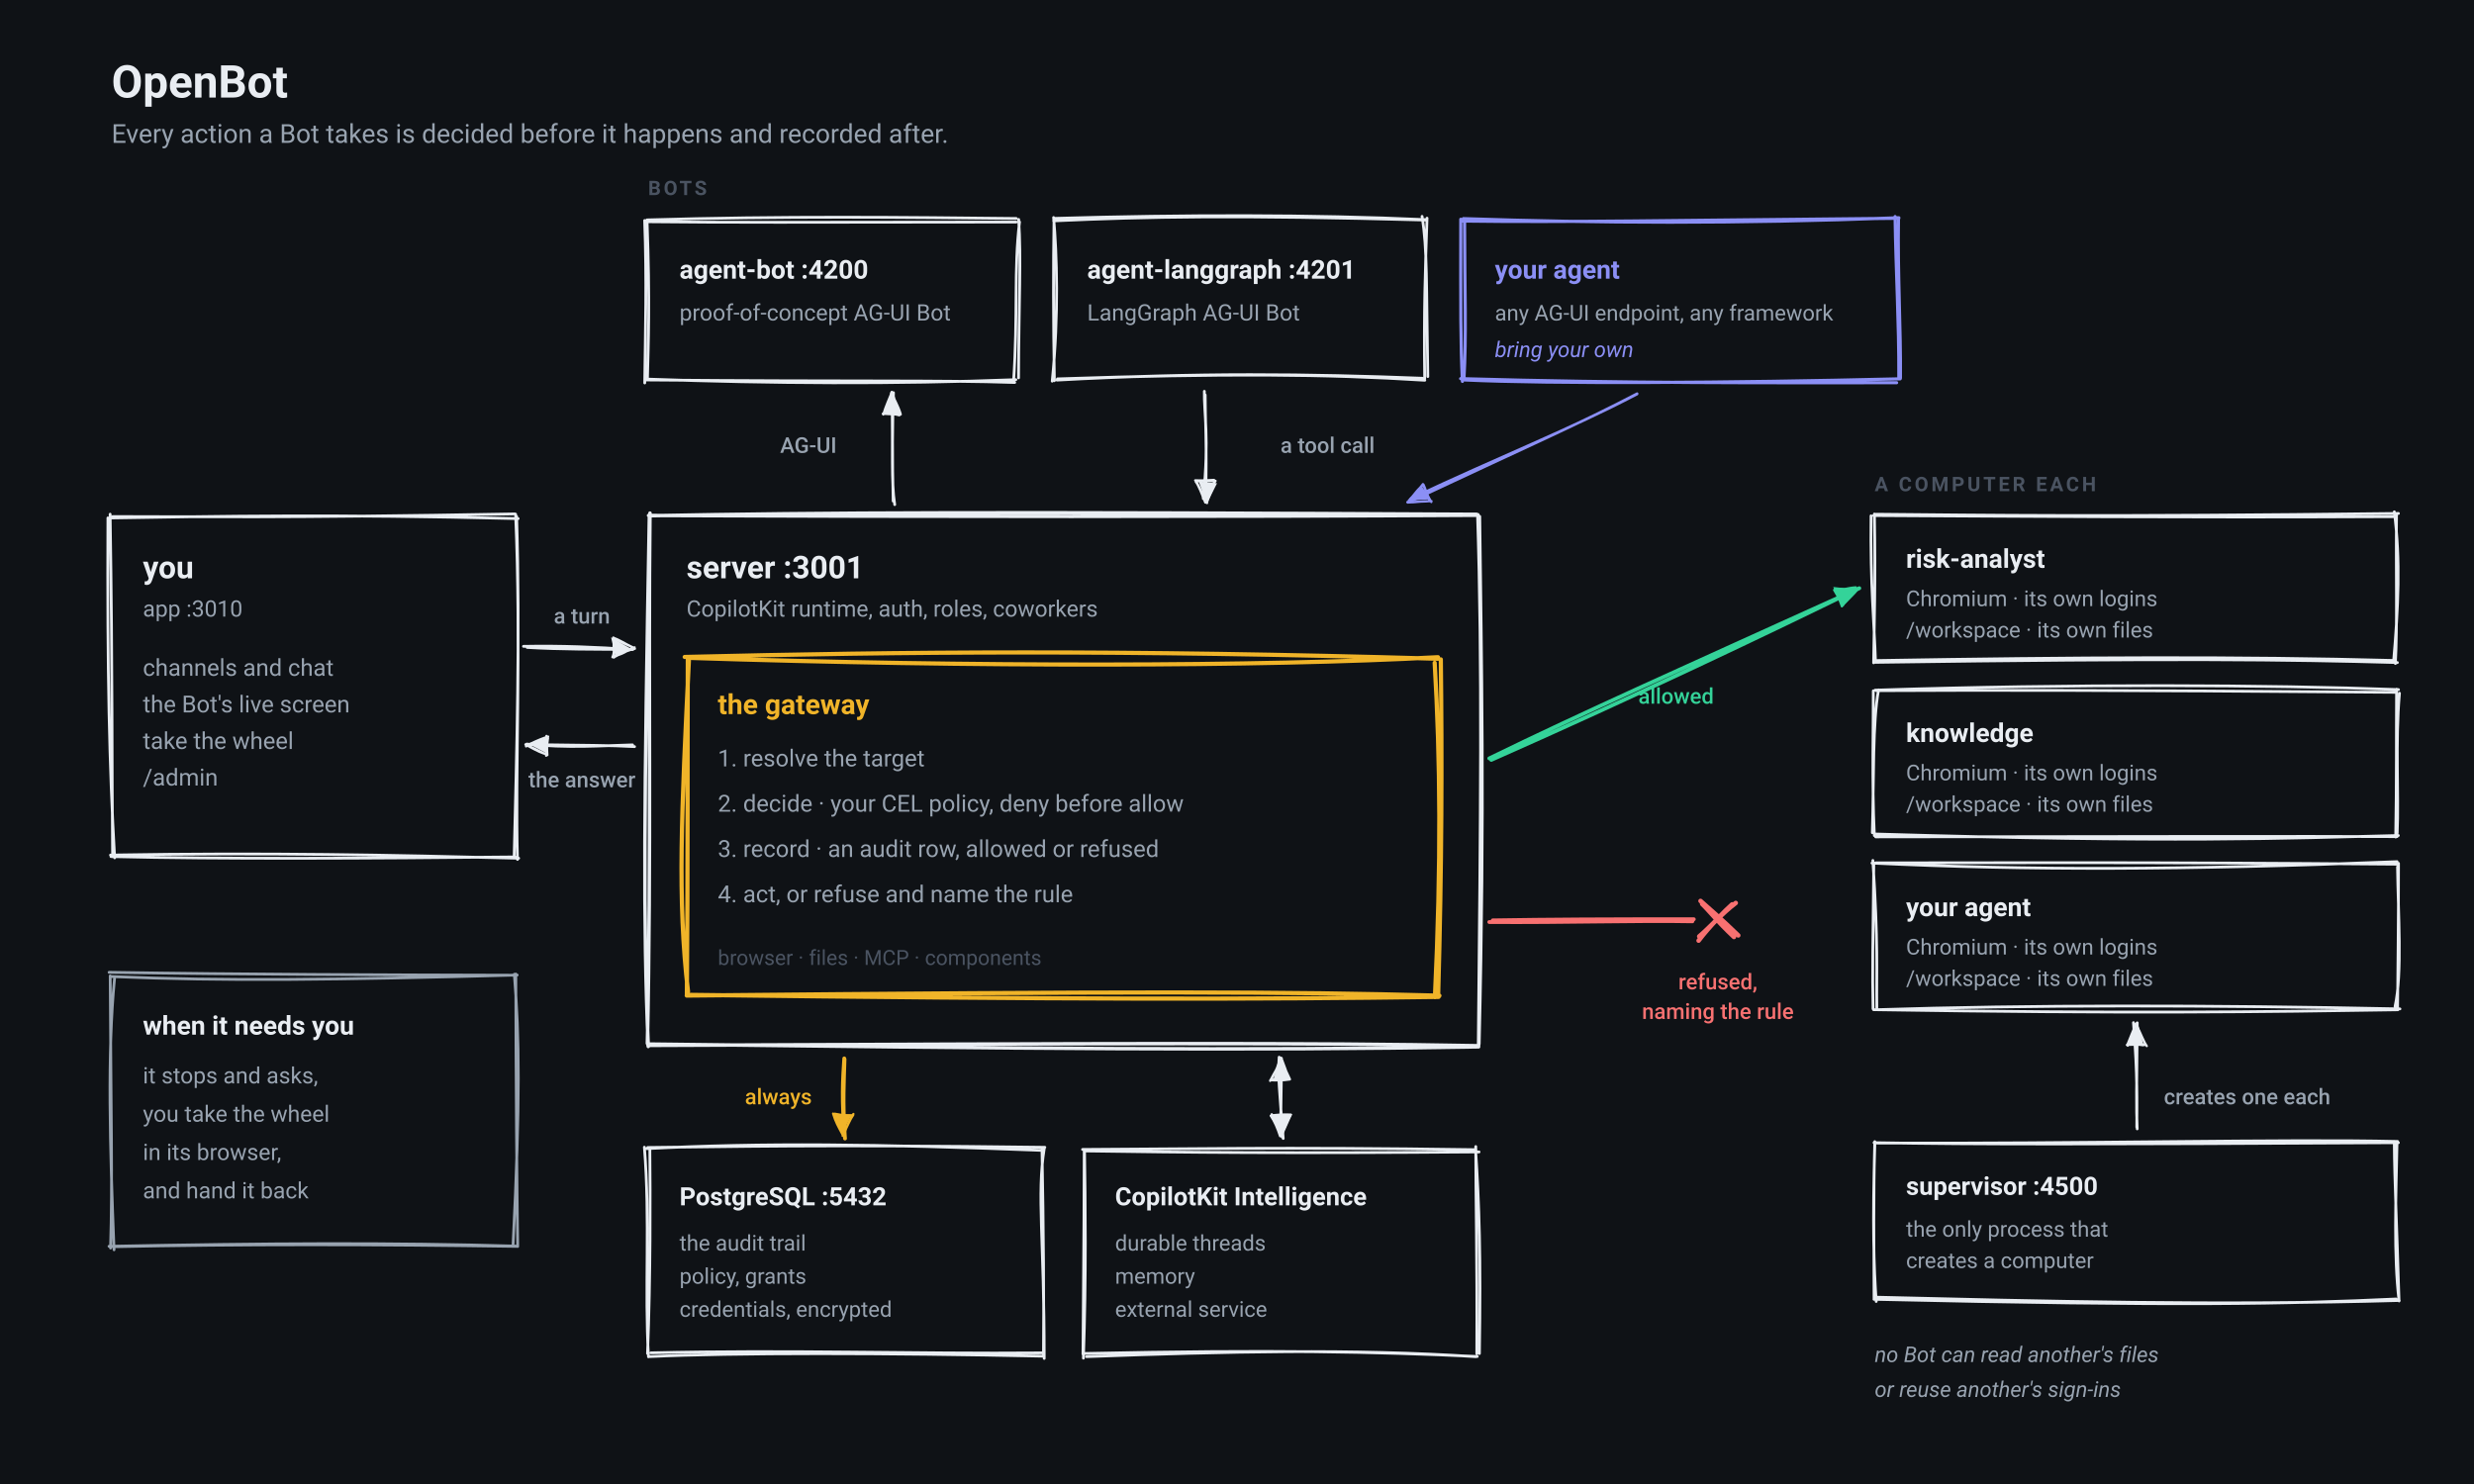
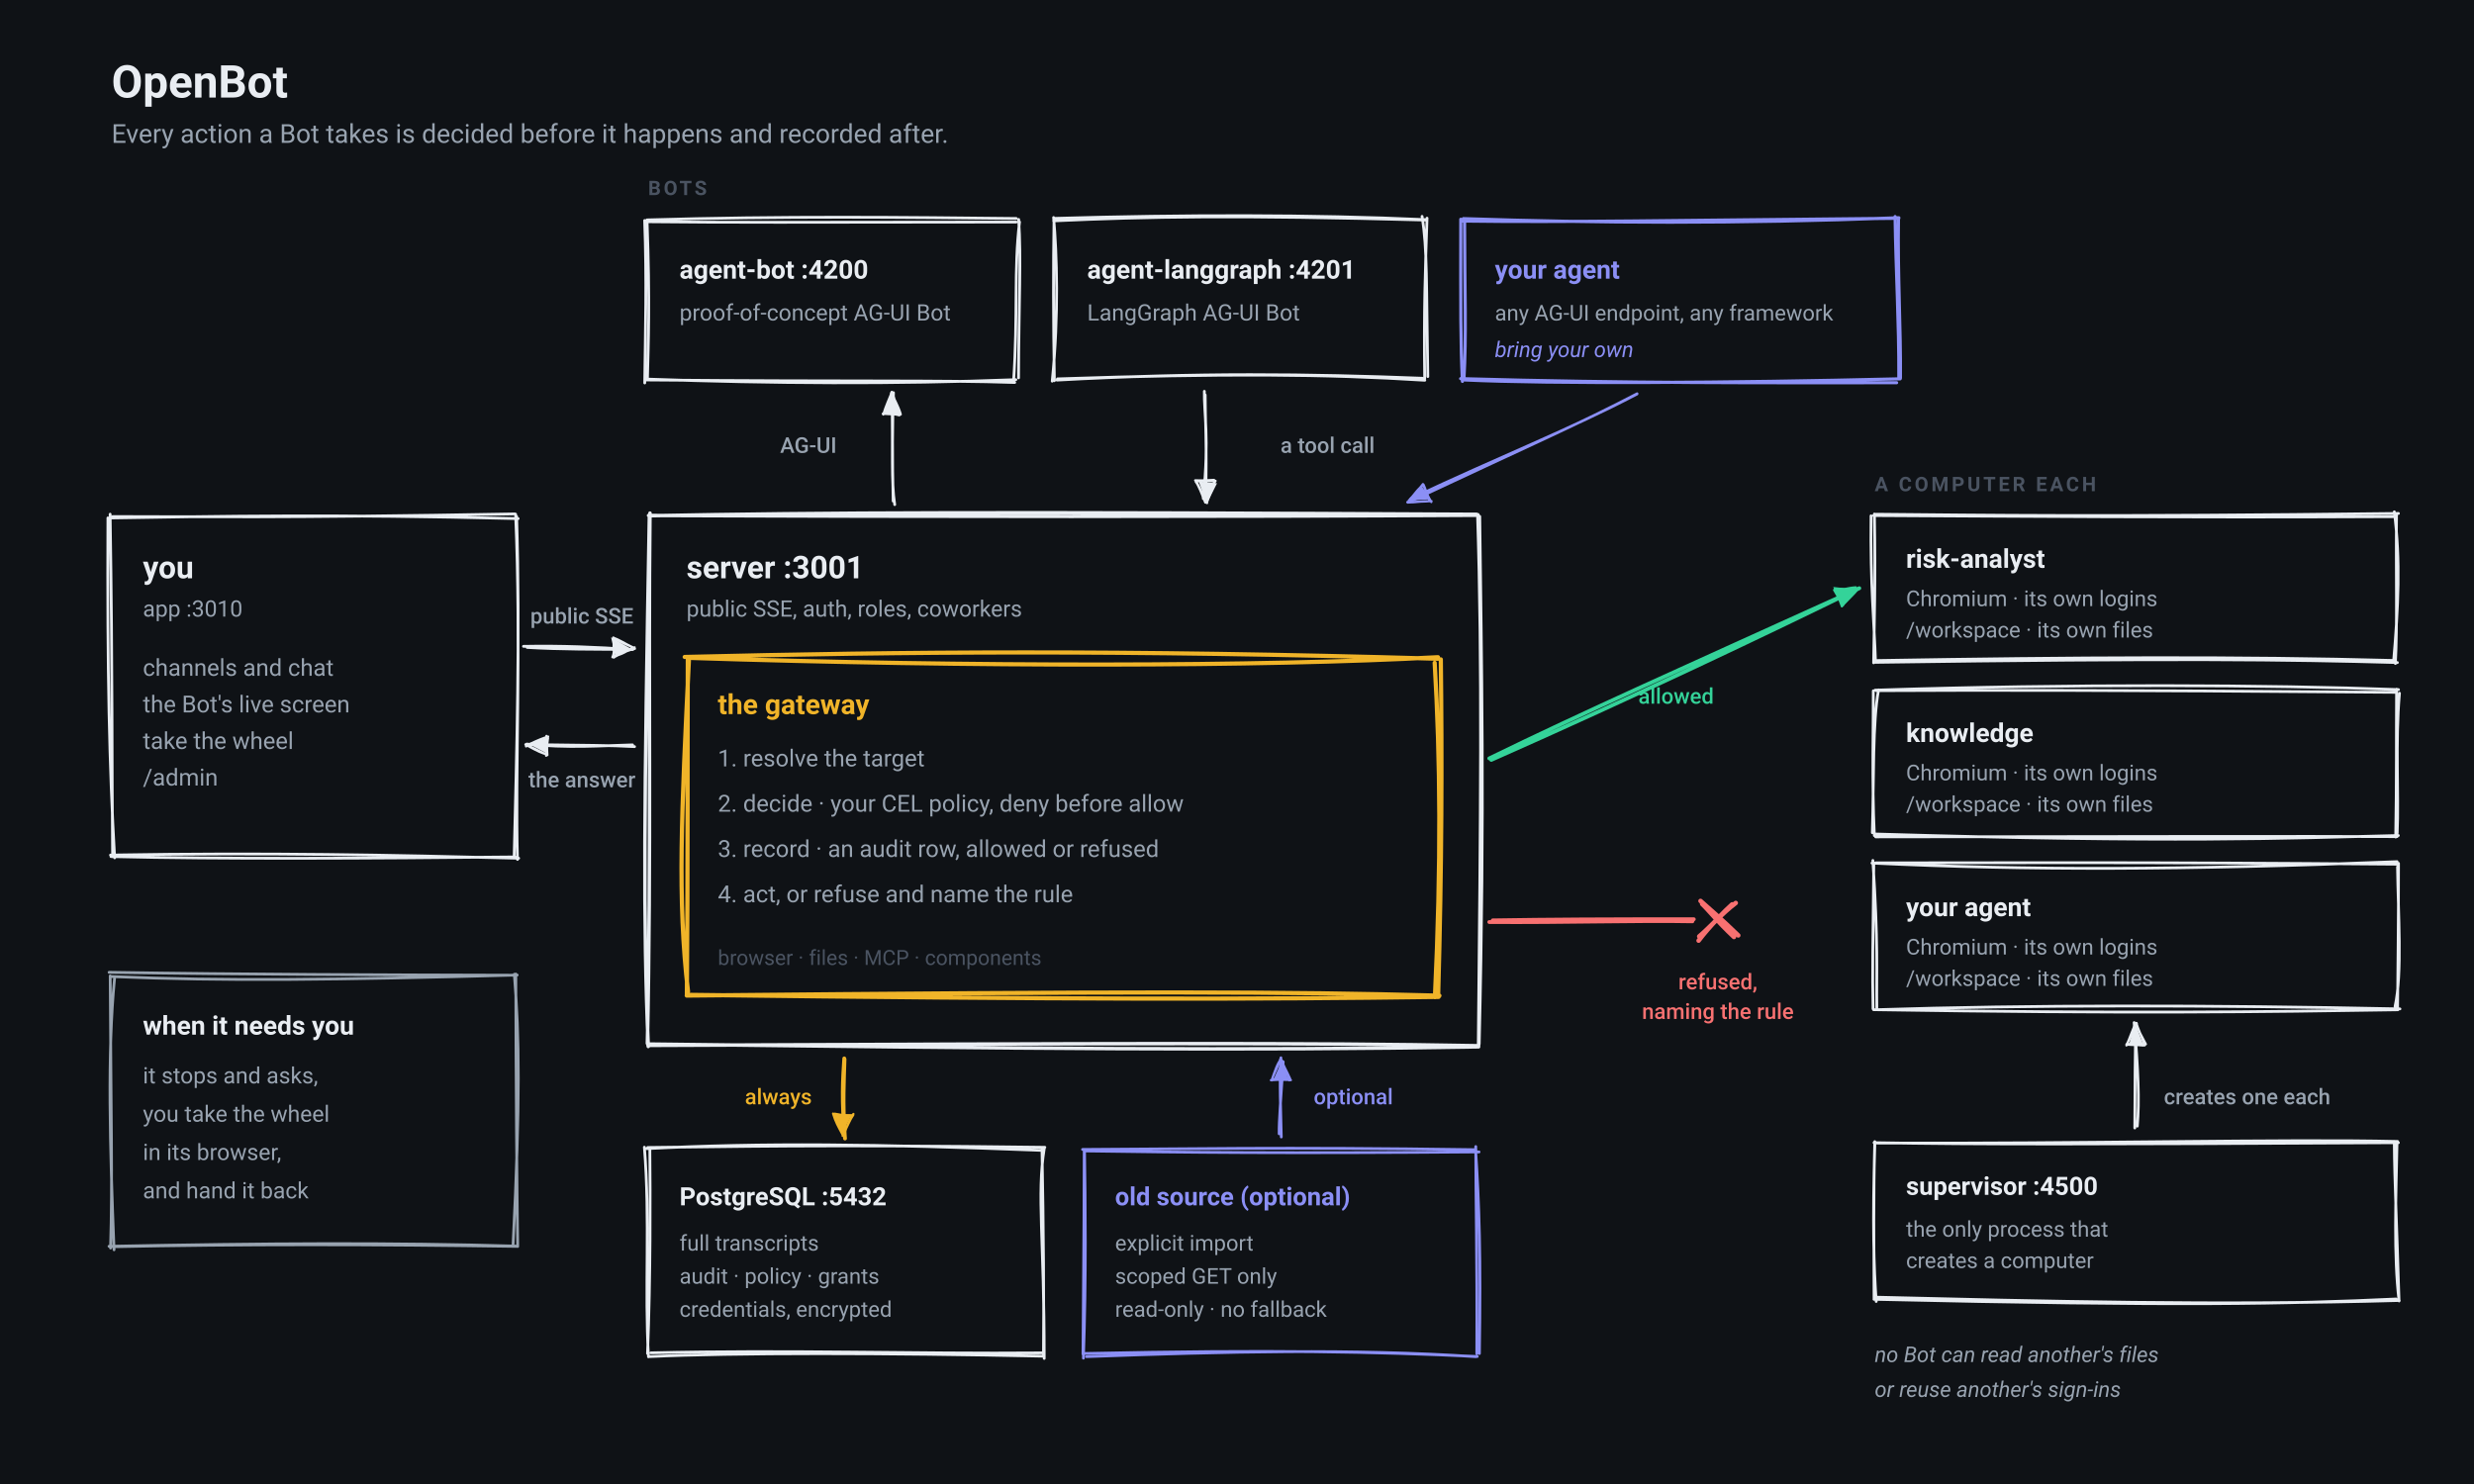
<svg xmlns="http://www.w3.org/2000/svg" viewBox="0 0 1420 852" width="1420" height="852" role="img">
  <rect width="1420" height="852" fill="#0f1216" />
  <text x="64" y="56" font-family="ui-sans-serif, -apple-system, &quot;Segoe UI&quot;, Roboto, &quot;Helvetica Neue&quot;, Arial, sans-serif" font-size="26" font-weight="700" fill="#e9edf2" text-anchor="start">OpenBot</text>
  <text x="64" y="82" font-family="ui-sans-serif, -apple-system, &quot;Segoe UI&quot;, Roboto, &quot;Helvetica Neue&quot;, Arial, sans-serif" font-size="15" font-weight="400" fill="#98a3b0" text-anchor="start">Every action a Bot takes is decided before it happens and recorded after.</text>
  <text x="372" y="112" font-family="ui-sans-serif, -apple-system, &quot;Segoe UI&quot;, Roboto, &quot;Helvetica Neue&quot;, Arial, sans-serif" font-size="11.5" font-weight="700" fill="#4a5361" text-anchor="start" letter-spacing="1.6">BOTS</text>
  <path d="M372.459 127.308 C414.776 127.759, 457.833 127.659, 583.253 127.486 M371.314 126.253 C447.726 123.952, 521.852 124.774, 583.301 125.438 M585.18 127.408 C581.847 154.688, 584.381 180.293, 581.723 219.523 M584.696 125.99 C586.201 148.555, 584.777 172.618, 584.612 216.954 M582.408 219.6 C539.665 218.165, 492.998 219.168, 370.501 218.146 M583.078 217.972 C513.37 220.622, 442.975 220.187, 372.597 217.689 M370.055 219.859 C370.41 190.429, 371.297 160.605, 370.005 126.592 M371.604 217.781 C372.11 196.383, 373.111 173.91, 371.39 126.774" fill="none" stroke="#e9edf2" stroke-width="1.6" stroke-linecap="round" stroke-linejoin="round" />
  <text x="390" y="160" font-family="ui-sans-serif, -apple-system, &quot;Segoe UI&quot;, Roboto, &quot;Helvetica Neue&quot;, Arial, sans-serif" font-size="15" font-weight="650" fill="#e9edf2" text-anchor="start">agent-bot :4200</text>
  <text x="390" y="184" font-family="ui-sans-serif, -apple-system, &quot;Segoe UI&quot;, Roboto, &quot;Helvetica Neue&quot;, Arial, sans-serif" font-size="13" font-weight="400" fill="#98a3b0" text-anchor="start">proof-of-concept AG-UI Bot</text>
  <path d="M604.775 126.801 C658.569 124.359, 709.445 123.363, 818.891 126.358 M605.577 125.367 C679.366 123.25, 752.602 123.122, 818.68 126.114 M816.214 124.226 C819.302 143.22, 818.592 161.637, 819.527 216.19 M819.073 125.246 C818.107 152.739, 817.177 180.29, 817.73 217.344 M816.418 217.164 C751.831 214.654, 687.014 213.821, 606.693 218.223 M817.783 218.312 C761.132 214.755, 702.33 214.284, 606.957 217.525 M603.944 218.849 C607.774 180.817, 606.609 145.481, 604.742 124.888 M605.182 218.568 C604.532 185.138, 604.558 150.418, 604.979 127.026" fill="none" stroke="#e9edf2" stroke-width="1.6" stroke-linecap="round" stroke-linejoin="round" />
  <text x="624" y="160" font-family="ui-sans-serif, -apple-system, &quot;Segoe UI&quot;, Roboto, &quot;Helvetica Neue&quot;, Arial, sans-serif" font-size="15" font-weight="650" fill="#e9edf2" text-anchor="start">agent-langgraph :4201</text>
  <text x="624" y="184" font-family="ui-sans-serif, -apple-system, &quot;Segoe UI&quot;, Roboto, &quot;Helvetica Neue&quot;, Arial, sans-serif" font-size="13" font-weight="400" fill="#98a3b0" text-anchor="start">LangGraph AG-UI Bot</text>
  <path d="M839.906 125.519 C917.269 128.1, 995.613 128.589, 1089.89 125.008 M839.221 126.903 C898.423 127.697, 957.675 126.537, 1089.867 125.323 M1087.726 124.33 C1088.194 156.991, 1089.996 184.306, 1089.874 216.835 M1089.658 125.969 C1089.12 156.892, 1091.049 189.556, 1090.784 217.05 M1088.611 219.723 C1012.727 219.721, 934.839 220.149, 838.354 217.387 M1090.652 217.49 C991.343 219.886, 890.466 220.45, 840.771 218.144 M839.382 218.97 C838.286 197.424, 838.387 177.494, 838.441 125.879 M840.237 218.084 C841.74 192.565, 840.685 167.963, 840.605 125.642" fill="none" stroke="#8b8ff5" stroke-width="1.8" stroke-linecap="round" stroke-linejoin="round" />
  <text x="858" y="160" font-family="ui-sans-serif, -apple-system, &quot;Segoe UI&quot;, Roboto, &quot;Helvetica Neue&quot;, Arial, sans-serif" font-size="15" font-weight="650" fill="#8b8ff5" text-anchor="start">your agent</text>
  <text x="858" y="184" font-family="ui-sans-serif, -apple-system, &quot;Segoe UI&quot;, Roboto, &quot;Helvetica Neue&quot;, Arial, sans-serif" font-size="12.5" font-weight="400" fill="#98a3b0" text-anchor="start">any AG-UI endpoint, any framework</text>
  <text x="858" y="205" font-family="ui-sans-serif, -apple-system, &quot;Segoe UI&quot;, Roboto, &quot;Helvetica Neue&quot;, Arial, sans-serif" font-size="12.5" font-weight="400" fill="#8b8ff5" text-anchor="start" font-style="italic">bring your own</text>
  <path d="M63.298 297.379 C127.123 296.37, 191.551 295.131, 297.404 297.747 M64.666 296.566 C112.324 296.547, 160.372 297.472, 295.569 295.049 M295.945 295.212 C299.226 371.004, 295.585 443.025, 297.015 493.427 M296.53 296.524 C298.567 364.901, 296.521 432.804, 295.105 491.936 M297.697 492.735 C224.971 490.885, 153.533 489.401, 63.433 490.908 M295.602 491.99 C211.51 492.823, 126.369 493.289, 63.698 491.771 M65.799 492.517 C62.784 439.721, 61.525 387.807, 61.942 297.343 M64.639 491.875 C64.125 439.873, 64.666 388.663, 63.212 295.214" fill="none" stroke="#e9edf2" stroke-width="1.6" stroke-linecap="round" stroke-linejoin="round" />
  <text x="82" y="332" font-family="ui-sans-serif, -apple-system, &quot;Segoe UI&quot;, Roboto, &quot;Helvetica Neue&quot;, Arial, sans-serif" font-size="18" font-weight="700" fill="#e9edf2" text-anchor="start">you</text>
  <text x="82" y="354" font-family="ui-sans-serif, -apple-system, &quot;Segoe UI&quot;, Roboto, &quot;Helvetica Neue&quot;, Arial, sans-serif" font-size="13" font-weight="400" fill="#98a3b0" text-anchor="start">app :3010</text>
  <text x="82" y="388" font-family="ui-sans-serif, -apple-system, &quot;Segoe UI&quot;, Roboto, &quot;Helvetica Neue&quot;, Arial, sans-serif" font-size="13.5" font-weight="400" fill="#98a3b0" text-anchor="start">channels and chat</text>
  <text x="82" y="409" font-family="ui-sans-serif, -apple-system, &quot;Segoe UI&quot;, Roboto, &quot;Helvetica Neue&quot;, Arial, sans-serif" font-size="13.5" font-weight="400" fill="#98a3b0" text-anchor="start">the Bot's live screen</text>
  <text x="82" y="430" font-family="ui-sans-serif, -apple-system, &quot;Segoe UI&quot;, Roboto, &quot;Helvetica Neue&quot;, Arial, sans-serif" font-size="13.5" font-weight="400" fill="#98a3b0" text-anchor="start">take the wheel</text>
  <text x="82" y="451" font-family="ui-sans-serif, -apple-system, &quot;Segoe UI&quot;, Roboto, &quot;Helvetica Neue&quot;, Arial, sans-serif" font-size="13.5" font-weight="400" fill="#98a3b0" text-anchor="start">/admin</text>
  <path d="M62.618 558.233 C140.549 559.474, 219.315 559.708, 294.366 559.89 M64.03 560.67 C128.766 563.401, 192.675 562.61, 296.849 559.797 M295.214 559.326 C298.099 595.183, 298.646 631.395, 294.505 714.323 M296.054 559.219 C296.111 618.911, 296.668 680.904, 297.139 715.631 M297.08 715.436 C224.63 713.31, 152.946 713.751, 62.575 715.523 M296.772 715.583 C216.573 714.389, 136.859 714.234, 64.773 715.767 M65.457 717.532 C63.099 657.93, 61.582 604.659, 65.744 561.775 M63.45 716.542 C64.656 678.279, 63.682 641.271, 63.249 560.292" fill="none" stroke="#98a3b0" stroke-width="1.6" stroke-linecap="round" stroke-linejoin="round" />
  <text x="82" y="594" font-family="ui-sans-serif, -apple-system, &quot;Segoe UI&quot;, Roboto, &quot;Helvetica Neue&quot;, Arial, sans-serif" font-size="15" font-weight="650" fill="#e9edf2" text-anchor="start">when it needs you</text>
  <text x="82" y="622" font-family="ui-sans-serif, -apple-system, &quot;Segoe UI&quot;, Roboto, &quot;Helvetica Neue&quot;, Arial, sans-serif" font-size="13" font-weight="400" fill="#98a3b0" text-anchor="start">it stops and asks,</text>
  <text x="82" y="644" font-family="ui-sans-serif, -apple-system, &quot;Segoe UI&quot;, Roboto, &quot;Helvetica Neue&quot;, Arial, sans-serif" font-size="13" font-weight="400" fill="#98a3b0" text-anchor="start">you take the wheel</text>
  <text x="82" y="666" font-family="ui-sans-serif, -apple-system, &quot;Segoe UI&quot;, Roboto, &quot;Helvetica Neue&quot;, Arial, sans-serif" font-size="13" font-weight="400" fill="#98a3b0" text-anchor="start">in its browser,</text>
  <text x="82" y="688" font-family="ui-sans-serif, -apple-system, &quot;Segoe UI&quot;, Roboto, &quot;Helvetica Neue&quot;, Arial, sans-serif" font-size="13" font-weight="400" fill="#98a3b0" text-anchor="start">and hand it back</text>
  <path d="M372.666 296.114 C472.135 294.19, 573.463 293.818, 847.536 295.282 M372.242 295.947 C534.935 296.615, 698.176 296.701, 848.25 295.81 M849.137 296.56 C850.056 378.356, 852.059 463.115, 848.826 599.328 M848.261 295.527 C851.032 381.47, 849.981 467.878, 848.684 600.34 M848.664 601.006 C715.902 603.305, 584.808 602.01, 372.817 599.429 M848.373 600.375 C749.185 598.589, 650.133 598.995, 371.913 600.183 M371.57 599.054 C373.88 492.79, 372.028 388.131, 373.064 294.576 M372.084 600.81 C369.066 529.712, 369.759 460.592, 372.727 295.705" fill="none" stroke="#e9edf2" stroke-width="2" stroke-linecap="round" stroke-linejoin="round" />
  <text x="394" y="332" font-family="ui-sans-serif, -apple-system, &quot;Segoe UI&quot;, Roboto, &quot;Helvetica Neue&quot;, Arial, sans-serif" font-size="18" font-weight="700" fill="#e9edf2" text-anchor="start">server :3001</text>
-   <text x="394" y="354" font-family="ui-sans-serif, -apple-system, &quot;Segoe UI&quot;, Roboto, &quot;Helvetica Neue&quot;, Arial, sans-serif" font-size="13" font-weight="400" fill="#98a3b0" text-anchor="start">CopilotKit runtime, auth, roles, coworkers</text>
+   <text x="394" y="354" font-family="ui-sans-serif, -apple-system, &quot;Segoe UI&quot;, Roboto, &quot;Helvetica Neue&quot;, Arial, sans-serif" font-size="13" font-weight="400" fill="#98a3b0" text-anchor="start">public SSE, auth, roles, coworkers</text>
  <path d="M392.995 377.179 C519.336 374.094, 643.5 372.982, 825.313 378.201 M394.647 377.676 C558.901 383.001, 724.277 382.766, 825.351 377.308 M823.457 380.547 C826.71 436.629, 827.253 494.809, 823.598 572.51 M826.984 378.566 C827.643 436.463, 827.588 494.995, 825.464 571.348 M825.71 572.346 C719.046 573.788, 612.091 573.859, 395.198 571.165 M826.188 571.632 C739.258 569.259, 651.788 569.13, 394.171 571.58 M394.911 569.247 C388.689 516.669, 391.217 465.314, 395.407 379.242 M394.24 571.586 C394.847 500.406, 394.544 428.899, 394.773 378.821" fill="none" stroke="#f0b429" stroke-width="2.4" stroke-linecap="round" stroke-linejoin="round" />
  <text x="412" y="410" font-family="ui-sans-serif, -apple-system, &quot;Segoe UI&quot;, Roboto, &quot;Helvetica Neue&quot;, Arial, sans-serif" font-size="16" font-weight="700" fill="#f0b429" text-anchor="start">the gateway</text>
  <text x="412" y="440" font-family="ui-sans-serif, -apple-system, &quot;Segoe UI&quot;, Roboto, &quot;Helvetica Neue&quot;, Arial, sans-serif" font-size="13.5" font-weight="400" fill="#98a3b0" text-anchor="start">1.  resolve the target</text>
  <text x="412" y="466" font-family="ui-sans-serif, -apple-system, &quot;Segoe UI&quot;, Roboto, &quot;Helvetica Neue&quot;, Arial, sans-serif" font-size="13.5" font-weight="400" fill="#98a3b0" text-anchor="start">2.  decide  ·  your CEL policy, deny before allow</text>
  <text x="412" y="492" font-family="ui-sans-serif, -apple-system, &quot;Segoe UI&quot;, Roboto, &quot;Helvetica Neue&quot;, Arial, sans-serif" font-size="13.5" font-weight="400" fill="#98a3b0" text-anchor="start">3.  record  ·  an audit row, allowed or refused</text>
  <text x="412" y="518" font-family="ui-sans-serif, -apple-system, &quot;Segoe UI&quot;, Roboto, &quot;Helvetica Neue&quot;, Arial, sans-serif" font-size="13.5" font-weight="400" fill="#98a3b0" text-anchor="start">4.  act, or refuse and name the rule</text>
  <text x="412" y="554" font-family="ui-sans-serif, -apple-system, &quot;Segoe UI&quot;, Roboto, &quot;Helvetica Neue&quot;, Arial, sans-serif" font-size="12" font-weight="400" fill="#4a5361" text-anchor="start">browser · files · MCP · components</text>
  <text x="1076" y="282" font-family="ui-sans-serif, -apple-system, &quot;Segoe UI&quot;, Roboto, &quot;Helvetica Neue&quot;, Arial, sans-serif" font-size="11.5" font-weight="700" fill="#4a5361" text-anchor="start" letter-spacing="1.6">A COMPUTER EACH</text>
  <path d="M1076.763 295.232 C1140.317 295.761, 1202.844 296.835, 1376.637 294.774 M1075.407 295.99 C1161.641 296.389, 1246.864 297.226, 1375.172 296.616 M1374.263 293.828 C1377.874 321.874, 1376.554 348.479, 1373.84 379.854 M1375.528 295.832 C1375.132 328.574, 1376.084 359.577, 1374.867 380.933 M1374.518 379.209 C1285.534 376.82, 1190.836 377.327, 1077.075 379.237 M1376.021 380.401 C1312.647 378.627, 1248.662 377.819, 1075.793 380.269 M1076.472 379.818 C1075.826 358.205, 1073.45 336.891, 1073.924 296.15 M1075.405 380.533 C1075.717 357.427, 1076.542 335.367, 1075.857 295.111" fill="none" stroke="#e9edf2" stroke-width="1.6" stroke-linecap="round" stroke-linejoin="round" />
  <text x="1094" y="326" font-family="ui-sans-serif, -apple-system, &quot;Segoe UI&quot;, Roboto, &quot;Helvetica Neue&quot;, Arial, sans-serif" font-size="15" font-weight="650" fill="#e9edf2" text-anchor="start">risk-analyst</text>
  <text x="1094" y="348" font-family="ui-sans-serif, -apple-system, &quot;Segoe UI&quot;, Roboto, &quot;Helvetica Neue&quot;, Arial, sans-serif" font-size="12.5" font-weight="400" fill="#98a3b0" text-anchor="start">Chromium · its own logins</text>
  <text x="1094" y="366" font-family="ui-sans-serif, -apple-system, &quot;Segoe UI&quot;, Roboto, &quot;Helvetica Neue&quot;, Arial, sans-serif" font-size="12.5" font-weight="400" fill="#98a3b0" text-anchor="start">/workspace · its own files</text>
  <path d="M1076.883 396.513 C1140.348 396.245, 1202.038 396.093, 1375.539 397.481 M1076.24 396.233 C1188.403 392.577, 1302.942 393.128, 1376.68 395.909 M1377.225 398.007 C1374.754 426.075, 1376.883 456.166, 1375.92 478.307 M1375.565 395.67 C1375.371 422.038, 1375.645 449.677, 1375.057 480.57 M1376.576 479.685 C1311.647 481.285, 1247.368 483.897, 1076.375 478.825 M1375.831 480.326 C1315.246 480.087, 1253.294 480.231, 1076.57 480.468 M1074.663 478.062 C1075.614 445.956, 1074.764 414.868, 1078.223 396.063 M1075.828 479.732 C1074.315 447.446, 1075.323 415.782, 1075.223 396.621" fill="none" stroke="#e9edf2" stroke-width="1.6" stroke-linecap="round" stroke-linejoin="round" />
  <text x="1094" y="426" font-family="ui-sans-serif, -apple-system, &quot;Segoe UI&quot;, Roboto, &quot;Helvetica Neue&quot;, Arial, sans-serif" font-size="15" font-weight="650" fill="#e9edf2" text-anchor="start">knowledge</text>
  <text x="1094" y="448" font-family="ui-sans-serif, -apple-system, &quot;Segoe UI&quot;, Roboto, &quot;Helvetica Neue&quot;, Arial, sans-serif" font-size="12.5" font-weight="400" fill="#98a3b0" text-anchor="start">Chromium · its own logins</text>
  <text x="1094" y="466" font-family="ui-sans-serif, -apple-system, &quot;Segoe UI&quot;, Roboto, &quot;Helvetica Neue&quot;, Arial, sans-serif" font-size="12.5" font-weight="400" fill="#98a3b0" text-anchor="start">/workspace · its own files</text>
  <path d="M1074.44 495.524 C1164.467 499.764, 1252.122 499.594, 1375.836 494.7 M1076.513 495.394 C1151.903 495.391, 1226.585 494.864, 1376.338 496.16 M1376.11 497.68 C1376.42 524.439, 1378.941 558.637, 1374.685 577.905 M1376.666 495.651 C1376.729 528.994, 1376.234 559.998, 1376.118 579.303 M1377.503 579.234 C1268.277 576.984, 1163.984 576.9, 1076.245 579.724 M1376.292 579.737 C1300.1 580.963, 1222.024 582.025, 1075.367 579.682 M1077.231 578.596 C1076.964 558.201, 1078.149 541.462, 1074.961 494.006 M1075.078 579.21 C1074.618 559.591, 1074.973 539.596, 1075.498 495.419" fill="none" stroke="#e9edf2" stroke-width="1.6" stroke-linecap="round" stroke-linejoin="round" />
  <text x="1094" y="526" font-family="ui-sans-serif, -apple-system, &quot;Segoe UI&quot;, Roboto, &quot;Helvetica Neue&quot;, Arial, sans-serif" font-size="15" font-weight="650" fill="#e9edf2" text-anchor="start">your agent</text>
  <text x="1094" y="548" font-family="ui-sans-serif, -apple-system, &quot;Segoe UI&quot;, Roboto, &quot;Helvetica Neue&quot;, Arial, sans-serif" font-size="12.5" font-weight="400" fill="#98a3b0" text-anchor="start">Chromium · its own logins</text>
  <text x="1094" y="566" font-family="ui-sans-serif, -apple-system, &quot;Segoe UI&quot;, Roboto, &quot;Helvetica Neue&quot;, Arial, sans-serif" font-size="12.5" font-weight="400" fill="#98a3b0" text-anchor="start">/workspace · its own files</text>
  <path d="M1077.357 656.26 C1194.2 656.732, 1312.851 653.825, 1376.117 655.334 M1075.646 656.045 C1135.848 657.072, 1197.565 657.017, 1376.614 656.043 M1374.266 656.815 C1374.406 677.991, 1375.635 701.809, 1376.954 746.523 M1375.783 657.009 C1375.211 687.704, 1373.842 720.785, 1376.991 746.922 M1377.085 746.638 C1273.857 749.611, 1172.16 747.084, 1076.543 744.744 M1375.264 745.784 C1313.941 748.653, 1251.005 749.993, 1075.609 745.959 M1076.882 747.21 C1075.536 727.358, 1074.656 702.762, 1076.12 656.262 M1075.659 745.756 C1075.595 716.384, 1075.204 686.048, 1076.063 655.435" fill="none" stroke="#e9edf2" stroke-width="1.6" stroke-linecap="round" stroke-linejoin="round" />
  <text x="1094" y="686" font-family="ui-sans-serif, -apple-system, &quot;Segoe UI&quot;, Roboto, &quot;Helvetica Neue&quot;, Arial, sans-serif" font-size="14.5" font-weight="650" fill="#e9edf2" text-anchor="start">supervisor :4500</text>
  <text x="1094" y="710" font-family="ui-sans-serif, -apple-system, &quot;Segoe UI&quot;, Roboto, &quot;Helvetica Neue&quot;, Arial, sans-serif" font-size="12.5" font-weight="400" fill="#98a3b0" text-anchor="start">the only process that</text>
  <text x="1094" y="728" font-family="ui-sans-serif, -apple-system, &quot;Segoe UI&quot;, Roboto, &quot;Helvetica Neue&quot;, Arial, sans-serif" font-size="12.5" font-weight="400" fill="#98a3b0" text-anchor="start">creates a computer</text>
  <text x="1076" y="782" font-family="ui-sans-serif, -apple-system, &quot;Segoe UI&quot;, Roboto, &quot;Helvetica Neue&quot;, Arial, sans-serif" font-size="12.5" font-weight="400" fill="#98a3b0" text-anchor="start" font-style="italic">no Bot can read another's files</text>
  <text x="1076" y="802" font-family="ui-sans-serif, -apple-system, &quot;Segoe UI&quot;, Roboto, &quot;Helvetica Neue&quot;, Arial, sans-serif" font-size="12.5" font-weight="400" fill="#98a3b0" text-anchor="start" font-style="italic">or reuse another's sign-ins</text>
  <path d="M371.777 658.805 C417.776 658.412, 468.086 657.015, 599.706 658.702 M371.178 659.458 C437.218 655.987, 504.352 656.811, 597.435 660.44 M599.383 659.188 C595.049 686.356, 599.357 710.49, 599.345 779.911 M598.071 659.583 C598.962 704.304, 599.218 750.45, 598.925 777.935 M597.987 776.728 C525.136 777.36, 452.393 774.839, 373.678 776.7 M598.801 778.611 C509.31 776.733, 420.674 776.568, 372.965 778.843 M372.206 778.979 C369.89 740.844, 373.238 700.269, 369.86 658.632 M371.662 777.05 C373.478 732.186, 373.222 686.581, 372.991 659.236" fill="none" stroke="#e9edf2" stroke-width="1.6" stroke-linecap="round" stroke-linejoin="round" />
  <text x="390" y="692" font-family="ui-sans-serif, -apple-system, &quot;Segoe UI&quot;, Roboto, &quot;Helvetica Neue&quot;, Arial, sans-serif" font-size="14.5" font-weight="650" fill="#e9edf2" text-anchor="start">PostgreSQL :5432</text>
-   <text x="390" y="718" font-family="ui-sans-serif, -apple-system, &quot;Segoe UI&quot;, Roboto, &quot;Helvetica Neue&quot;, Arial, sans-serif" font-size="12.5" font-weight="400" fill="#98a3b0" text-anchor="start">the audit trail</text>
-   <text x="390" y="737" font-family="ui-sans-serif, -apple-system, &quot;Segoe UI&quot;, Roboto, &quot;Helvetica Neue&quot;, Arial, sans-serif" font-size="12.5" font-weight="400" fill="#98a3b0" text-anchor="start">policy, grants</text>
+   <text x="390" y="718" font-family="ui-sans-serif, -apple-system, &quot;Segoe UI&quot;, Roboto, &quot;Helvetica Neue&quot;, Arial, sans-serif" font-size="12.5" font-weight="400" fill="#98a3b0" text-anchor="start">full transcripts</text>
+   <text x="390" y="737" font-family="ui-sans-serif, -apple-system, &quot;Segoe UI&quot;, Roboto, &quot;Helvetica Neue&quot;, Arial, sans-serif" font-size="12.5" font-weight="400" fill="#98a3b0" text-anchor="start">audit · policy · grants</text>
  <text x="390" y="756" font-family="ui-sans-serif, -apple-system, &quot;Segoe UI&quot;, Roboto, &quot;Helvetica Neue&quot;, Arial, sans-serif" font-size="12.5" font-weight="400" fill="#98a3b0" text-anchor="start">credentials, encrypted</text>
-   <path d="M622.343 660.782 C681.26 661.649, 737.215 662.231, 848.923 661.357 M621.351 659.925 C678.01 659.716, 733.794 658.42, 847.143 660.07 M847.04 658.259 C847.016 689.535, 847.91 717.477, 847.638 777.189 M846.909 659.477 C849.043 691.444, 850.012 721.216, 849.132 777.104 M847.16 778.905 C776.306 774.222, 704.583 775.916, 623.637 778.876 M847.915 778.799 C789.708 776.053, 730.565 774.786, 622.452 777.061 M621.837 779.758 C623.514 733.241, 622.894 687.844, 622.494 661.839 M621.592 777.431 C621.711 749.12, 622.179 722.136, 622.312 660.381" fill="none" stroke="#e9edf2" stroke-width="1.6" stroke-linecap="round" stroke-linejoin="round" />
-   <text x="640" y="692" font-family="ui-sans-serif, -apple-system, &quot;Segoe UI&quot;, Roboto, &quot;Helvetica Neue&quot;, Arial, sans-serif" font-size="14.5" font-weight="650" fill="#e9edf2" text-anchor="start">CopilotKit Intelligence</text>
-   <text x="640" y="718" font-family="ui-sans-serif, -apple-system, &quot;Segoe UI&quot;, Roboto, &quot;Helvetica Neue&quot;, Arial, sans-serif" font-size="12.5" font-weight="400" fill="#98a3b0" text-anchor="start">durable threads</text>
-   <text x="640" y="737" font-family="ui-sans-serif, -apple-system, &quot;Segoe UI&quot;, Roboto, &quot;Helvetica Neue&quot;, Arial, sans-serif" font-size="12.5" font-weight="400" fill="#98a3b0" text-anchor="start">memory</text>
-   <text x="640" y="756" font-family="ui-sans-serif, -apple-system, &quot;Segoe UI&quot;, Roboto, &quot;Helvetica Neue&quot;, Arial, sans-serif" font-size="12.5" font-weight="400" fill="#98a3b0" text-anchor="start">external service</text>
+   <path d="M622.343 660.782 C681.26 661.649, 737.215 662.231, 848.923 661.357 M621.351 659.925 C678.01 659.716, 733.794 658.42, 847.143 660.07 M847.04 658.259 C847.016 689.535, 847.91 717.477, 847.638 777.189 M846.909 659.477 C849.043 691.444, 850.012 721.216, 849.132 777.104 M847.16 778.905 C776.306 774.222, 704.583 775.916, 623.637 778.876 M847.915 778.799 C789.708 776.053, 730.565 774.786, 622.452 777.061 M621.837 779.758 C623.514 733.241, 622.894 687.844, 622.494 661.839 M621.592 777.431 C621.711 749.12, 622.179 722.136, 622.312 660.381" fill="none" stroke="#8b8ff5" stroke-width="1.6" stroke-linecap="round" stroke-linejoin="round" />
+   <text x="640" y="692" font-family="ui-sans-serif, -apple-system, &quot;Segoe UI&quot;, Roboto, &quot;Helvetica Neue&quot;, Arial, sans-serif" font-size="14.5" font-weight="650" fill="#8b8ff5" text-anchor="start">old source (optional)</text>
+   <text x="640" y="718" font-family="ui-sans-serif, -apple-system, &quot;Segoe UI&quot;, Roboto, &quot;Helvetica Neue&quot;, Arial, sans-serif" font-size="12.5" font-weight="400" fill="#98a3b0" text-anchor="start">explicit import</text>
+   <text x="640" y="737" font-family="ui-sans-serif, -apple-system, &quot;Segoe UI&quot;, Roboto, &quot;Helvetica Neue&quot;, Arial, sans-serif" font-size="12.5" font-weight="400" fill="#98a3b0" text-anchor="start">scoped GET only</text>
+   <text x="640" y="756" font-family="ui-sans-serif, -apple-system, &quot;Segoe UI&quot;, Roboto, &quot;Helvetica Neue&quot;, Arial, sans-serif" font-size="12.5" font-weight="400" fill="#98a3b0" text-anchor="start">read-only · no fallback</text>
  <path d="M300.459 371.081 C322.483 370.675, 341.703 371.491, 362.787 372.913 M302.562 371.709 C322.382 372.872, 340.89 372.709, 363.176 372.881" fill="none" stroke="#e9edf2" stroke-width="1.6" stroke-linecap="round" stroke-linejoin="round" />
  <path d="M362.968 372.91 L353.066 376.355 L350.752 365.971" fill="#e9edf2" stroke="none" stroke-width="0" stroke-linecap="round" stroke-linejoin="round" />
  <path d="M364.247 371.659 C360.726 372.497, 359.448 375.031, 352.689 376.691 M364.418 372.445 C361.357 373.162, 357.545 374.366, 352.177 377.479 M351.514 377.304 C352.726 374.793, 352.528 371.402, 352.102 366.022 M352.416 377.508 C352.497 374.745, 351.902 372.195, 352.452 367.064 M351.912 366.149 C355.565 367.27, 357.886 369.151, 363.576 371.841 M352.092 366.65 C356.511 368.738, 360.633 370.48, 363.95 371.938" fill="none" stroke="#e9edf2" stroke-width="1.3" stroke-linecap="round" stroke-linejoin="round" />
-   <text x="334" y="358" font-family="ui-sans-serif, -apple-system, &quot;Segoe UI&quot;, Roboto, &quot;Helvetica Neue&quot;, Arial, sans-serif" font-size="12.5" font-weight="500" fill="#98a3b0" text-anchor="middle">a turn</text>
+   <text x="334" y="358" font-family="ui-sans-serif, -apple-system, &quot;Segoe UI&quot;, Roboto, &quot;Helvetica Neue&quot;, Arial, sans-serif" font-size="12.5" font-weight="500" fill="#98a3b0" text-anchor="middle">public SSE</text>
  <path d="M363.068 427.645 C345.603 428.088, 325.869 429.639, 302.33 427.178 M364.218 428.653 C350.267 427.862, 336.762 427.958, 301.75 427.45" fill="none" stroke="#e9edf2" stroke-width="1.6" stroke-linecap="round" stroke-linejoin="round" />
  <path d="M302.923 426.868 L315.235 423.326 L314.041 432.665" fill="#e9edf2" stroke="none" stroke-width="0" stroke-linecap="round" stroke-linejoin="round" />
  <path d="M301.93 428.52 C304.793 427.187, 308.452 425.188, 313.043 423.472 M302.124 428.234 C305.489 426.501, 308.553 424.911, 314.048 423.028 M314.608 422.877 C313.278 425.021, 313.373 429.174, 313.478 433.884 M313.647 422.508 C313.805 426.683, 313.93 430.649, 314.173 433.511 M314.09 433.467 C308.654 430.694, 304.914 428.921, 302.055 427.514 M314.135 433.163 C311.251 432.47, 308.928 431.515, 302.349 427.855" fill="none" stroke="#e9edf2" stroke-width="1.3" stroke-linecap="round" stroke-linejoin="round" />
  <text x="334" y="452" font-family="ui-sans-serif, -apple-system, &quot;Segoe UI&quot;, Roboto, &quot;Helvetica Neue&quot;, Arial, sans-serif" font-size="12.5" font-weight="500" fill="#98a3b0" text-anchor="middle">the answer</text>
  <path d="M513.536 289.712 C511.435 275.794, 512.654 260.667, 511.957 225.248 M512.65 287.68 C512.072 264.124, 512.188 240.904, 512.833 225.458" fill="none" stroke="#e9edf2" stroke-width="1.6" stroke-linecap="round" stroke-linejoin="round" />
  <path d="M512.127 225.261 L516.472 239.158 L507.276 237.121" fill="#e9edf2" stroke="none" stroke-width="0" stroke-linecap="round" stroke-linejoin="round" />
  <path d="M511.846 225.102 C513.551 228.908, 514.157 232.189, 516.502 238.244 M511.815 225.627 C513.445 229.825, 515.425 232.806, 516.886 237.458 M516.642 237.841 C513.437 237.793, 510.459 237.99, 507.008 237.313 M516.996 237.92 C514.665 237.534, 512.077 238.009, 506.709 237.538 M507.049 237.621 C508.444 233.505, 511.243 228.949, 511.463 225.608 M506.975 237.984 C508.344 233.28, 510.729 228.18, 511.645 225.767" fill="none" stroke="#e9edf2" stroke-width="1.3" stroke-linecap="round" stroke-linejoin="round" />
  <text x="464" y="260" font-family="ui-sans-serif, -apple-system, &quot;Segoe UI&quot;, Roboto, &quot;Helvetica Neue&quot;, Arial, sans-serif" font-size="12.5" font-weight="500" fill="#98a3b0" text-anchor="middle">AG-UI</text>
  <path d="M691.261 224.658 C690.997 237.77, 694.183 250.276, 690.65 286.236 M691.738 226.702 C691.691 240.556, 692.815 254.062, 691.981 288.381" fill="none" stroke="#e9edf2" stroke-width="1.6" stroke-linecap="round" stroke-linejoin="round" />
  <path d="M692.642 289.267 L688.042 276.452 L698.539 277.457" fill="#e9edf2" stroke="none" stroke-width="0" stroke-linecap="round" stroke-linejoin="round" />
  <path d="M692.822 288.815 C691.523 285.603, 689.439 282.064, 686.664 276.426 M691.717 288.258 C689.622 283.177, 687.933 278.581, 686.335 276.581 M686 275.779 C689.905 275.973, 694.397 275.664, 696.733 275.543 M686.939 276.24 C688.733 276.143, 691.448 276.177, 697.438 276.227 M696.858 275.57 C696.877 279.452, 695.28 280.883, 692.644 288.724 M697.688 276.071 C695.759 279.422, 693.983 282.384, 691.864 288.354" fill="none" stroke="#e9edf2" stroke-width="1.3" stroke-linecap="round" stroke-linejoin="round" />
  <text x="762" y="260" font-family="ui-sans-serif, -apple-system, &quot;Segoe UI&quot;, Roboto, &quot;Helvetica Neue&quot;, Arial, sans-serif" font-size="12.5" font-weight="500" fill="#98a3b0" text-anchor="middle">a tool call</text>
  <path d="M939.629 226.236 C901.206 246.445, 861.841 261.77, 809.788 286.265 M939.655 226.006 C908.73 242.253, 876.176 256.531, 808.156 288.461" fill="none" stroke="#8b8ff5" stroke-width="1.5" stroke-linecap="round" stroke-linejoin="round" />
  <path d="M808.051 287.461 L816.075 279.184 L821.15 286.649" fill="#8b8ff5" stroke="none" stroke-width="0" stroke-linecap="round" stroke-linejoin="round" />
  <path d="M808.613 287.361 C811.603 284.423, 813.837 280.408, 816.731 278.769 M808.348 288.104 C810.419 285.312, 813.426 282.211, 816.718 277.94 M817.037 278.208 C818.309 280.656, 818.392 283.006, 821.536 288.226 M816.85 278.011 C817.97 281.481, 819.416 285.015, 820.713 287.79 M821.641 287.69 C816.823 287.59, 811.576 288.571, 808.619 288.439 M821.071 287.671 C817.992 288.046, 814.807 287.921, 807.768 288.272" fill="none" stroke="#8b8ff5" stroke-width="1.3" stroke-linecap="round" stroke-linejoin="round" />
  <path d="M854.799 435.419 C909.661 408.647, 964.775 384.162, 1067.179 337.711 M855.936 436.272 C937.556 400.17, 1017.62 361.977, 1065.847 338.26" fill="none" stroke="#34d399" stroke-width="2.2" stroke-linecap="round" stroke-linejoin="round" />
  <path d="M1066.701 338.534 L1057.377 348.598 L1052.22 336.985" fill="#34d399" stroke="none" stroke-width="0" stroke-linecap="round" stroke-linejoin="round" />
  <path d="M1066.856 337.428 C1064.161 340.031, 1062.233 342.12, 1057.33 347.554 M1066.206 338.338 C1064.414 340.713, 1062.367 342.406, 1057.113 347.77 M1057.902 347.384 C1056.014 344.7, 1054.396 341.492, 1052.736 338.722 M1057.192 348.13 C1056.073 344.866, 1054.872 341.973, 1053.125 338.518 M1053.75 338.784 C1057.711 338.815, 1060.126 337.572, 1065.134 337.214 M1053.217 338.196 C1057.763 338.216, 1062.097 338.206, 1066.357 338.339" fill="none" stroke="#34d399" stroke-width="1.3" stroke-linecap="round" stroke-linejoin="round" />
  <text x="962" y="404" font-family="ui-sans-serif, -apple-system, &quot;Segoe UI&quot;, Roboto, &quot;Helvetica Neue&quot;, Arial, sans-serif" font-size="12.5" font-weight="500" fill="#34d399" text-anchor="middle">allowed</text>
  <path d="M854.81 529.363 C898.9 529.662, 939.514 528.35, 971.4 528.942 M856.782 528.412 C889.365 527.881, 922.048 527.723, 972.184 527.756" fill="none" stroke="#f87171" stroke-width="2.2" stroke-linecap="round" stroke-linejoin="round" />
  <path d="M976.055 517.25 C980.719 521.492, 987.769 527.346, 997.703 537.032 M976.984 518.976 C981.155 522.966, 985.323 528.57, 995.243 537.936" fill="none" stroke="#f87171" stroke-width="2.6" stroke-linecap="round" stroke-linejoin="round" />
  <path d="M994.175 519.23 C990.567 522.414, 981.136 531.819, 974.95 540.032 M996.259 518.42 C988.272 524.478, 981.814 532.086, 975.305 537.601" fill="none" stroke="#f87171" stroke-width="2.6" stroke-linecap="round" stroke-linejoin="round" />
  <text x="986" y="568" font-family="ui-sans-serif, -apple-system, &quot;Segoe UI&quot;, Roboto, &quot;Helvetica Neue&quot;, Arial, sans-serif" font-size="12.5" font-weight="500" fill="#f87171" text-anchor="middle">refused,</text>
  <text x="986" y="585" font-family="ui-sans-serif, -apple-system, &quot;Segoe UI&quot;, Roboto, &quot;Helvetica Neue&quot;, Arial, sans-serif" font-size="12.5" font-weight="500" fill="#f87171" text-anchor="middle">naming the rule</text>
  <path d="M484.581 607.658 C483.801 619.416, 482.996 631.954, 485.004 653.636 M484.726 608.092 C484.374 620.297, 483.588 632.715, 484.867 651.955" fill="none" stroke="#f0b429" stroke-width="2.2" stroke-linecap="round" stroke-linejoin="round" />
  <path d="M483.24 651.284 L478.926 639.404 L488.829 639.93" fill="#f0b429" stroke="none" stroke-width="0" stroke-linecap="round" stroke-linejoin="round" />
  <path d="M483.634 651.429 C481.127 646.806, 479.487 643.836, 478.166 639.332 M483.992 651.954 C482.191 647.996, 480.414 644.409, 478.752 639.848 M479.146 639.42 C483.254 640.246, 486.222 640.648, 489.652 640.267 M478.636 640.21 C481.145 640.311, 482.934 640.213, 489.647 640.374 M489.827 639.561 C486.704 643.669, 485.947 648.401, 483.62 652.072 M489.66 640.204 C487.742 643.05, 486.627 646.078, 483.788 651.838" fill="none" stroke="#f0b429" stroke-width="1.3" stroke-linecap="round" stroke-linejoin="round" />
  <text x="466" y="634" font-family="ui-sans-serif, -apple-system, &quot;Segoe UI&quot;, Roboto, &quot;Helvetica Neue&quot;, Arial, sans-serif" font-size="12.5" font-weight="500" fill="#f0b429" text-anchor="end">always</text>
-   <path d="M734.19 606.951 C733.395 617.579, 734.369 625.839, 736.522 653.615 M735.415 608.772 C735.683 623.727, 734.841 638.971, 735.209 651.306" fill="none" stroke="#e9edf2" stroke-width="1.6" stroke-linecap="round" stroke-linejoin="round" />
-   <path d="M736.126 652.256 L728.884 640.545 L741.685 639.703" fill="#e9edf2" stroke="none" stroke-width="0" stroke-linecap="round" stroke-linejoin="round" />
-   <path d="M735.803 652.888 C732.984 648.141, 731.838 644.138, 729.942 639.712 M734.731 652.314 C733.307 647.923, 731.561 643.753, 729.362 640.519 M730.321 640.384 C732.521 640.017, 736.012 639.764, 740.898 639.913 M729.981 640.274 C732.555 640.259, 735.536 640.017, 740.065 640.424 M740.483 640.469 C737.987 645.248, 735.624 649.069, 735.183 652.305 M740.575 640.539 C738.672 643.194, 737.906 646.204, 735.117 651.998" fill="none" stroke="#e9edf2" stroke-width="1.3" stroke-linecap="round" stroke-linejoin="round" />
-   <path d="M734.474 606.876 L739.771 619.266 L730.654 620.691" fill="#e9edf2" stroke="none" stroke-width="0" stroke-linecap="round" stroke-linejoin="round" />
-   <path d="M735.377 607.266 C737.242 612.318, 738.386 615.11, 739.761 619.406 M734.643 607.802 C737.037 612.051, 738.823 616.474, 740.373 619.6 M740.362 619.725 C736.288 620.409, 732.148 620.316, 729.11 620.155 M740.011 619.643 C736.244 619.825, 732.76 620.005, 729.407 619.737 M729.02 620.565 C731.285 615.865, 734.573 611.188, 735.705 607.645 M729.569 619.753 C732.294 615.444, 734.161 610.42, 734.653 607.852" fill="none" stroke="#e9edf2" stroke-width="1.3" stroke-linecap="round" stroke-linejoin="round" />
-   <path d="M1226.456 647.107 C1226.461 633.228, 1227.032 618.518, 1224.539 587.113 M1226.675 648.115 C1226.112 636.652, 1226.343 623.333, 1226.707 587.235" fill="none" stroke="#e9edf2" stroke-width="1.6" stroke-linecap="round" stroke-linejoin="round" />
-   <path d="M1227.074 587.444 L1230.501 600.728 L1220.898 599.301" fill="#e9edf2" stroke="none" stroke-width="0" stroke-linecap="round" stroke-linejoin="round" />
-   <path d="M1225.62 587.933 C1227.387 590.332, 1227.766 593.521, 1232.176 600.572 M1225.759 588.308 C1227.594 590.33, 1228.596 593.924, 1231.431 599.468 M1230.636 599.646 C1227.179 600.021, 1224.547 599.289, 1220.747 599.917 M1231.297 599.917 C1227.592 599.888, 1224.677 599.595, 1221.058 599.936 M1221.253 600.348 C1222.297 596.52, 1225.343 590.482, 1225.355 588.474 M1220.964 600.024 C1222.537 596.251, 1224.054 592.147, 1226.15 587.61" fill="none" stroke="#e9edf2" stroke-width="1.3" stroke-linecap="round" stroke-linejoin="round" />
+   <path d="M734.19 650.951 C734.084 643.14, 735.058 632.962, 736.522 609.615 M735.415 652.772 C735.126 637.056, 734.284 621.631, 735.209 607.306" fill="none" stroke="#8b8ff5" stroke-width="1.6" stroke-linecap="round" stroke-linejoin="round" />
+   <path d="M736.126 608.256 L739.486 620.285 L731.083 619.443" fill="#8b8ff5" stroke="none" stroke-width="0" stroke-linecap="round" stroke-linejoin="round" />
+   <path d="M735.803 608.888 C736.298 611.289, 738.368 614.488, 740.544 619.452 M734.731 608.314 C736.931 612.093, 738.816 616.052, 739.964 620.26 M740.923 620.125 C737.431 619.77, 735.231 619.516, 730.296 619.653 M740.583 620.014 C737.371 619.995, 734.566 619.753, 729.463 620.164 M729.881 620.209 C731.507 615.582, 733.35 609.984, 735.183 608.305 M729.973 620.279 C730.688 617.228, 732.444 614.593, 735.117 607.998" fill="none" stroke="#8b8ff5" stroke-width="1.3" stroke-linecap="round" stroke-linejoin="round" />
+   <text x="754" y="634" font-family="ui-sans-serif, -apple-system, &quot;Segoe UI&quot;, Roboto, &quot;Helvetica Neue&quot;, Arial, sans-serif" font-size="12.5" font-weight="500" fill="#8b8ff5" text-anchor="start">optional</text>
+   <path d="M1226.745 646.547 C1228.028 632.302, 1227.245 613.587, 1224.932 587.081 M1225.294 647.609 C1225.549 625.448, 1225.246 603.672, 1226.143 587.466" fill="none" stroke="#e9edf2" stroke-width="1.6" stroke-linecap="round" stroke-linejoin="round" />
+   <path d="M1225.565 587.468 L1230.519 600.809 L1222.053 599.525" fill="#e9edf2" stroke="none" stroke-width="0" stroke-linecap="round" stroke-linejoin="round" />
+   <path d="M1226.23 587.548 C1227.307 590.97, 1228.907 593.981, 1230.562 599.422 M1226.341 588.058 C1226.863 590.764, 1228.051 592.563, 1231.658 599.483 M1230.972 600.169 C1229.722 600.151, 1226.883 599.806, 1221.03 599.33 M1231.128 599.978 C1228.063 600.229, 1224.176 599.845, 1220.612 599.749 M1220.513 600.211 C1222.571 595.745, 1224.272 590.252, 1225.514 588.485 M1220.516 599.664 C1222.694 596.608, 1223.765 593.154, 1226.43 587.598" fill="none" stroke="#e9edf2" stroke-width="1.3" stroke-linecap="round" stroke-linejoin="round" />
  <text x="1242" y="634" font-family="ui-sans-serif, -apple-system, &quot;Segoe UI&quot;, Roboto, &quot;Helvetica Neue&quot;, Arial, sans-serif" font-size="12.5" font-weight="500" fill="#98a3b0" text-anchor="start">creates one each</text>
</svg>
